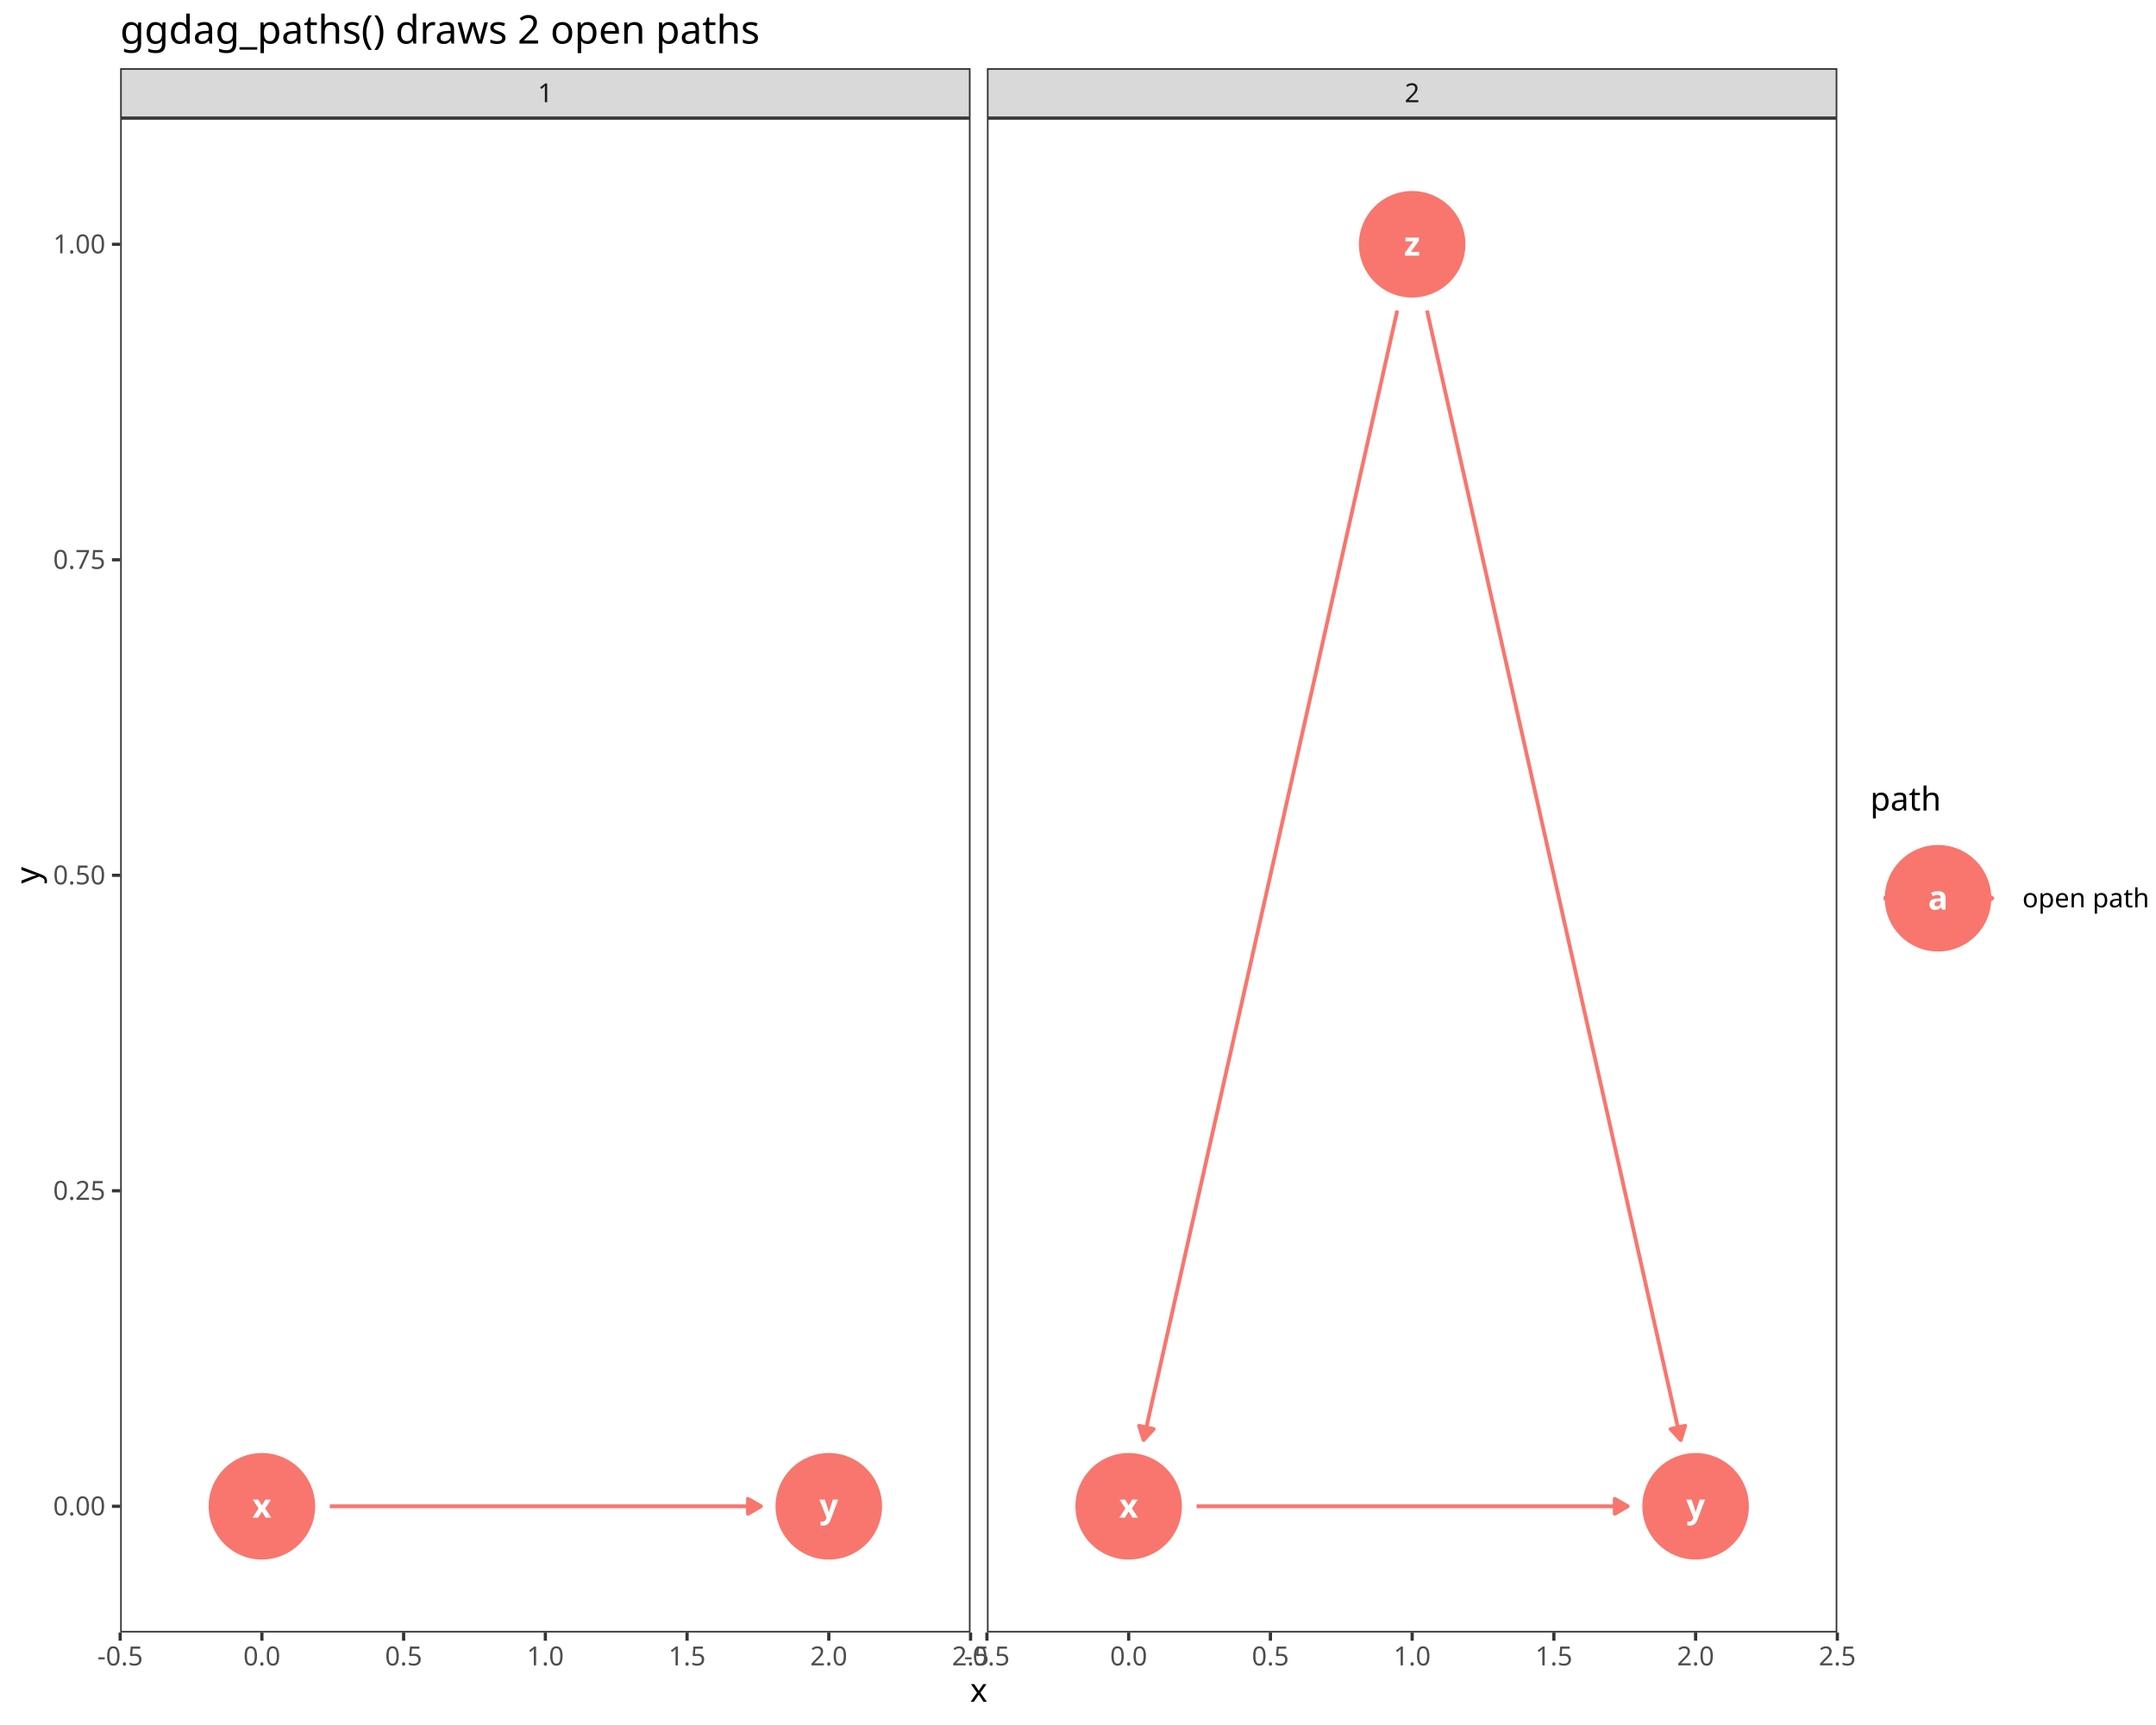
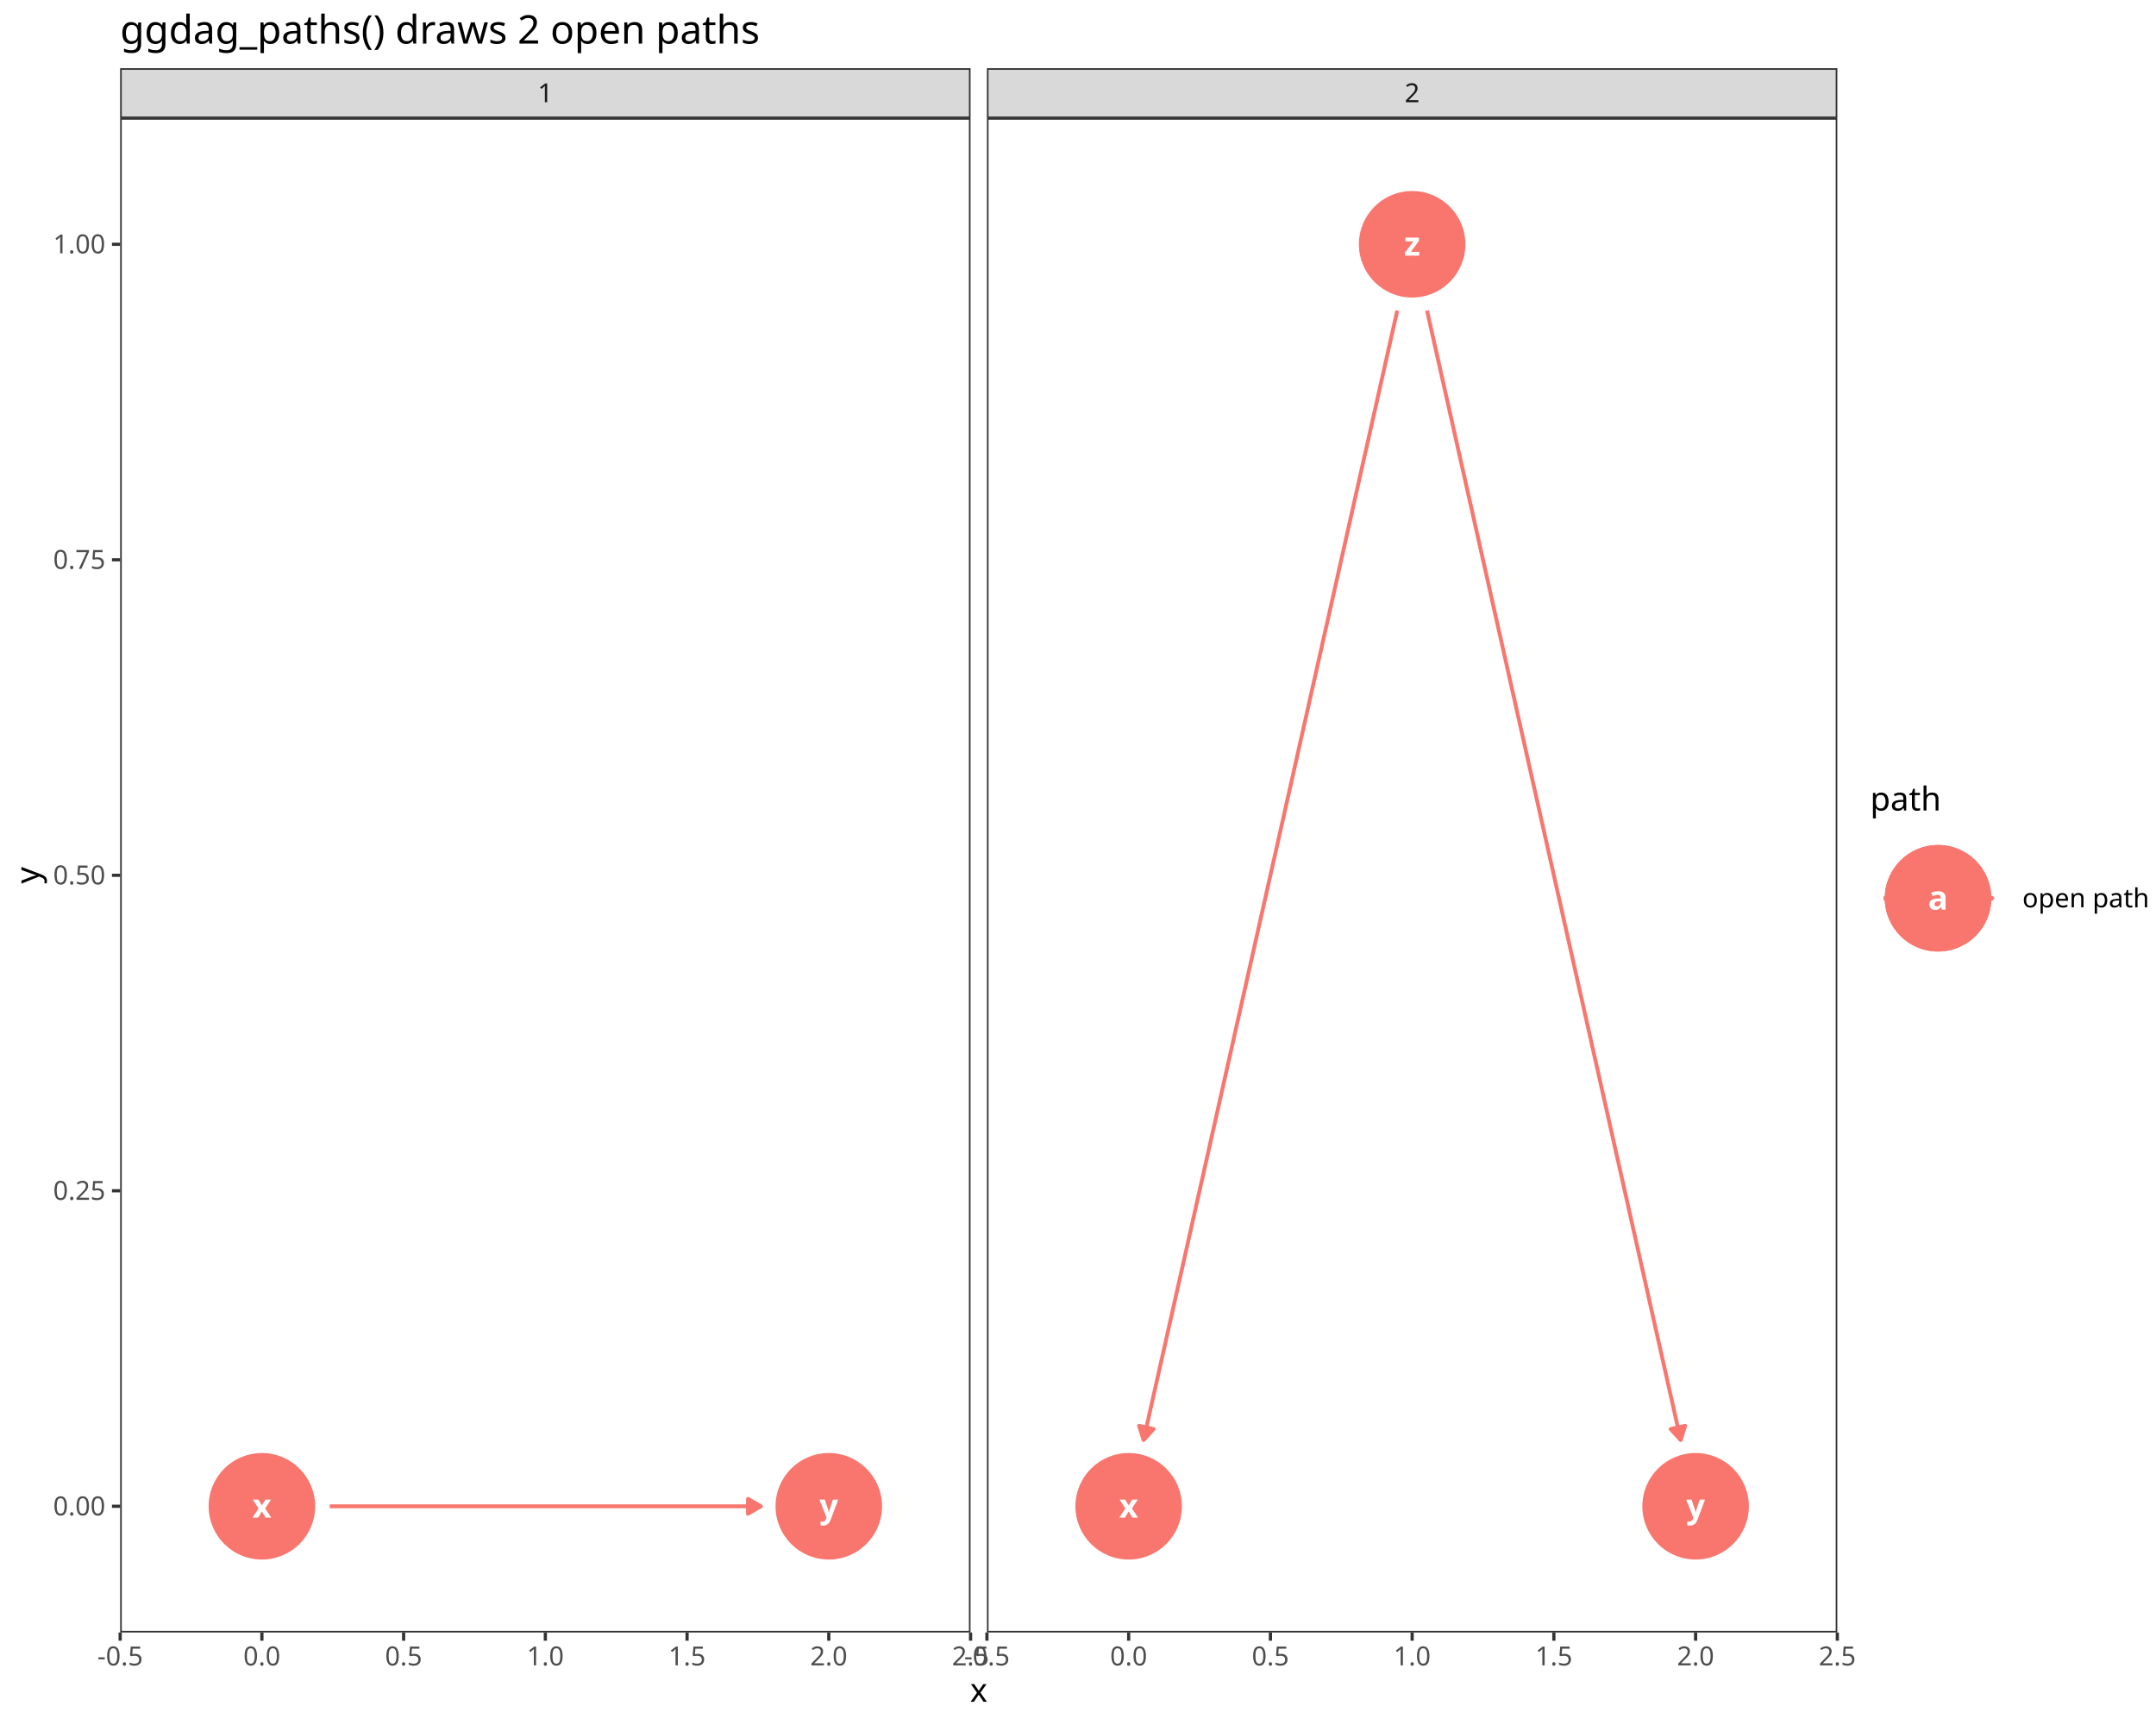
<svg xmlns="http://www.w3.org/2000/svg" class="svglite" data-engine-version="2.0" width="720.00pt" height="576.00pt" viewBox="0 0 720.00 576.00">
  <defs>
    <style type="text/css">
    .svglite line, .svglite polyline, .svglite polygon, .svglite path, .svglite rect, .svglite circle {
      fill: none;
      stroke: #000000;
      stroke-linecap: round;
      stroke-linejoin: round;
      stroke-miterlimit: 10.00;
    }
  </style>
  </defs>
  <rect width="100%" height="100%" style="stroke: none; fill: #FFFFFF;" />
  <defs>
    <clipPath id="cpMC4wMHw3MjAuMDB8MC4wMHw1NzYuMDA=">
      <rect x="0.00" y="0.00" width="720.00" height="576.00" />
    </clipPath>
  </defs>
  <g clip-path="url(#cpMC4wMHw3MjAuMDB8MC4wMHw1NzYuMDA=)">
    <rect x="0.00" y="0.00" width="720.00" height="576.00" style="stroke-width: 1.07; stroke: #FFFFFF; fill: #FFFFFF;" />
  </g>
  <defs>
    <clipPath id="cpNDAuMTN8MzI0LjEyfDM5LjQzfDU0NS4xMQ==">
      <rect x="40.13" y="39.43" width="283.98" height="505.68" />
    </clipPath>
  </defs>
  <g clip-path="url(#cpNDAuMTN8MzI0LjEyfDM5LjQzfDU0NS4xMQ==)">
    <rect x="40.13" y="39.43" width="283.98" height="505.68" style="stroke-width: 1.07; stroke: none; fill: #FFFFFF;" />
    <polyline points="110.14,502.97 110.41,502.97 112.32,502.97 114.24,502.97 116.15,502.97 118.06,502.97 119.97,502.97 121.89,502.97 123.80,502.97 125.71,502.97 127.62,502.97 129.53,502.97 131.45,502.97 133.36,502.97 135.27,502.97 137.18,502.97 139.10,502.97 141.01,502.97 142.92,502.97 144.83,502.97 146.75,502.97 148.66,502.97 150.57,502.97 152.48,502.97 154.40,502.97 156.31,502.97 158.22,502.97 160.13,502.97 162.04,502.97 163.96,502.97 165.87,502.97 167.78,502.97 169.69,502.97 171.61,502.97 173.52,502.97 175.43,502.97 177.34,502.97 179.26,502.97 181.17,502.97 183.08,502.97 184.99,502.97 186.90,502.97 188.82,502.97 190.73,502.97 192.64,502.97 194.55,502.97 196.47,502.97 198.38,502.97 200.29,502.97 202.20,502.97 204.12,502.97 206.03,502.97 207.94,502.97 209.85,502.97 211.77,502.97 213.68,502.97 215.59,502.97 217.50,502.97 219.41,502.97 221.33,502.97 223.24,502.97 225.15,502.97 227.06,502.97 228.98,502.97 230.89,502.97 232.80,502.97 234.71,502.97 236.63,502.97 238.54,502.97 240.45,502.97 242.36,502.97 244.27,502.97 246.19,502.97 248.10,502.97 250.01,502.97 251.92,502.97 253.84,502.97 254.11,502.97 " style="stroke-width: 1.28; stroke: #F8766D; stroke-linecap: butt;" />
    <polygon points="249.79,505.46 254.11,502.97 249.79,500.48 " style="stroke-width: 1.28; stroke: #F8766D; stroke-linecap: butt; fill: #F8766D;" />
    <circle cx="87.46" cy="502.97" r="17.43" style="stroke-width: 0.71; stroke: #F8766D; fill: #F8766D;" />
    <circle cx="276.78" cy="502.97" r="17.43" style="stroke-width: 0.71; stroke: #F8766D; fill: #F8766D;" />
    <text x="87.46" y="506.77" text-anchor="middle" style="font-size: 11.04px; font-weight: bold; fill: #FFFFFF; font-family: sans;" textLength="5.52px" lengthAdjust="spacingAndGlyphs">x</text>
    <text x="276.78" y="506.77" text-anchor="middle" style="font-size: 11.04px; font-weight: bold; fill: #FFFFFF; font-family: sans;" textLength="5.52px" lengthAdjust="spacingAndGlyphs">y</text>
    <rect x="40.13" y="39.43" width="283.98" height="505.68" style="stroke-width: 1.07; stroke: #333333;" />
  </g>
  <g clip-path="url(#cpMC4wMHw3MjAuMDB8MC4wMHw1NzYuMDA=)">
</g>
  <defs>
    <clipPath id="cpMzI5LjU5fDYxMy41OHwzOS40M3w1NDUuMTE=">
      <rect x="329.59" y="39.43" width="283.98" height="505.68" />
    </clipPath>
  </defs>
  <g clip-path="url(#cpMzI5LjU5fDYxMy41OHwzOS40M3w1NDUuMTE=)">
    <rect x="329.59" y="39.43" width="283.98" height="505.68" style="stroke-width: 1.07; stroke: none; fill: #FFFFFF;" />
    <polyline points="466.62,103.70 465.85,107.11 464.89,111.37 463.94,115.63 462.98,119.88 462.02,124.14 461.07,128.40 460.11,132.65 459.16,136.91 458.20,141.17 457.24,145.42 456.29,149.68 455.33,153.93 454.37,158.19 453.42,162.45 452.46,166.70 451.51,170.96 450.55,175.22 449.59,179.47 448.64,183.73 447.68,187.99 446.73,192.24 445.77,196.50 444.81,200.76 443.86,205.01 442.90,209.27 441.94,213.53 440.99,217.78 440.03,222.04 439.08,226.30 438.12,230.55 437.16,234.81 436.21,239.07 435.25,243.32 434.29,247.58 433.34,251.84 432.38,256.09 431.43,260.35 430.47,264.61 429.51,268.86 428.56,273.12 427.60,277.38 426.65,281.63 425.69,285.89 424.73,290.14 423.78,294.40 422.82,298.66 421.86,302.91 420.91,307.17 419.95,311.43 419.00,315.68 418.04,319.94 417.08,324.20 416.13,328.45 415.17,332.71 414.22,336.97 413.26,341.22 412.30,345.48 411.35,349.74 410.39,353.99 409.43,358.25 408.48,362.51 407.52,366.76 406.57,371.02 405.61,375.28 404.65,379.53 403.70,383.79 402.74,388.05 401.79,392.30 400.83,396.56 399.87,400.82 398.92,405.07 397.96,409.33 397.00,413.58 396.05,417.84 395.09,422.10 394.14,426.35 393.18,430.61 392.22,434.87 391.27,439.12 390.31,443.38 389.36,447.64 388.40,451.89 387.44,456.15 386.49,460.41 385.53,464.66 384.57,468.92 383.62,473.18 382.66,477.43 381.90,480.85 " style="stroke-width: 1.28; stroke: #F8766D; stroke-linecap: butt;" />
    <polygon points="380.41,476.09 381.90,480.85 385.27,477.18 " style="stroke-width: 1.28; stroke: #F8766D; stroke-linecap: butt; fill: #F8766D;" />
    <polyline points="476.56,103.70 477.32,107.11 478.28,111.37 479.23,115.63 480.19,119.88 481.15,124.14 482.10,128.40 483.06,132.65 484.02,136.91 484.97,141.17 485.93,145.42 486.88,149.68 487.84,153.93 488.80,158.19 489.75,162.45 490.71,166.70 491.67,170.96 492.62,175.22 493.58,179.47 494.53,183.73 495.49,187.99 496.45,192.24 497.40,196.50 498.36,200.76 499.31,205.01 500.27,209.27 501.23,213.53 502.18,217.78 503.14,222.04 504.10,226.30 505.05,230.55 506.01,234.81 506.96,239.07 507.92,243.32 508.88,247.58 509.83,251.84 510.79,256.09 511.74,260.35 512.70,264.61 513.66,268.86 514.61,273.12 515.57,277.38 516.53,281.63 517.48,285.89 518.44,290.14 519.39,294.40 520.35,298.66 521.31,302.91 522.26,307.17 523.22,311.43 524.17,315.68 525.13,319.94 526.09,324.20 527.04,328.45 528.00,332.71 528.96,336.97 529.91,341.22 530.87,345.48 531.82,349.74 532.78,353.99 533.74,358.25 534.69,362.51 535.65,366.76 536.61,371.02 537.56,375.28 538.52,379.53 539.47,383.79 540.43,388.05 541.39,392.30 542.34,396.56 543.30,400.82 544.25,405.07 545.21,409.33 546.17,413.58 547.12,417.84 548.08,422.10 549.04,426.35 549.99,430.61 550.95,434.87 551.90,439.12 552.86,443.38 553.82,447.64 554.77,451.89 555.73,456.15 556.68,460.41 557.64,464.66 558.60,468.92 559.55,473.18 560.51,477.43 561.28,480.85 " style="stroke-width: 1.28; stroke: #F8766D; stroke-linecap: butt;" />
    <polygon points="557.90,477.18 561.28,480.85 562.76,476.09 " style="stroke-width: 1.28; stroke: #F8766D; stroke-linecap: butt; fill: #F8766D;" />
-     <polyline points="399.60,502.97 399.87,502.97 401.79,502.97 403.70,502.97 405.61,502.97 407.52,502.97 409.43,502.97 411.35,502.97 413.26,502.97 415.17,502.97 417.08,502.97 419.00,502.97 420.91,502.97 422.82,502.97 424.73,502.97 426.65,502.97 428.56,502.97 430.47,502.97 432.38,502.97 434.29,502.97 436.21,502.97 438.12,502.97 440.03,502.97 441.94,502.97 443.86,502.97 445.77,502.97 447.68,502.97 449.59,502.97 451.51,502.97 453.42,502.97 455.33,502.97 457.24,502.97 459.16,502.97 461.07,502.97 462.98,502.97 464.89,502.97 466.80,502.97 468.72,502.97 470.63,502.97 472.54,502.97 474.45,502.97 476.37,502.97 478.28,502.97 480.19,502.97 482.10,502.97 484.02,502.97 485.93,502.97 487.84,502.97 489.75,502.97 491.67,502.97 493.58,502.97 495.49,502.97 497.40,502.97 499.31,502.97 501.23,502.97 503.14,502.97 505.05,502.97 506.96,502.97 508.88,502.97 510.79,502.97 512.70,502.97 514.61,502.97 516.53,502.97 518.44,502.97 520.35,502.97 522.26,502.97 524.17,502.97 526.09,502.97 528.00,502.97 529.91,502.97 531.82,502.97 533.74,502.97 535.65,502.97 537.56,502.97 539.47,502.97 541.39,502.97 543.30,502.97 543.57,502.97 " style="stroke-width: 1.28; stroke: #F8766D; stroke-linecap: butt;" />
-     <polygon points="539.26,505.46 543.57,502.97 539.26,500.48 " style="stroke-width: 1.28; stroke: #F8766D; stroke-linecap: butt; fill: #F8766D;" />
    <circle cx="566.25" cy="502.97" r="17.43" style="stroke-width: 0.71; stroke: #F8766D; fill: #F8766D;" />
    <circle cx="471.59" cy="81.57" r="17.43" style="stroke-width: 0.71; stroke: #F8766D; fill: #F8766D;" />
    <circle cx="376.92" cy="502.97" r="17.43" style="stroke-width: 0.71; stroke: #F8766D; fill: #F8766D;" />
    <text x="566.25" y="506.77" text-anchor="middle" style="font-size: 11.04px; font-weight: bold; fill: #FFFFFF; font-family: sans;" textLength="5.52px" lengthAdjust="spacingAndGlyphs">y</text>
    <text x="471.59" y="85.37" text-anchor="middle" style="font-size: 11.04px; font-weight: bold; fill: #FFFFFF; font-family: sans;" textLength="5.52px" lengthAdjust="spacingAndGlyphs">z</text>
    <text x="376.92" y="506.77" text-anchor="middle" style="font-size: 11.04px; font-weight: bold; fill: #FFFFFF; font-family: sans;" textLength="5.52px" lengthAdjust="spacingAndGlyphs">x</text>
    <rect x="329.59" y="39.43" width="283.98" height="505.68" style="stroke-width: 1.07; stroke: #333333;" />
  </g>
  <g clip-path="url(#cpMC4wMHw3MjAuMDB8MC4wMHw1NzYuMDA=)">
</g>
  <defs>
    <clipPath id="cpNDAuMTN8MzI0LjEyfDIyLjc4fDM5LjQz">
      <rect x="40.13" y="22.78" width="283.98" height="16.65" />
    </clipPath>
  </defs>
  <g clip-path="url(#cpNDAuMTN8MzI0LjEyfDIyLjc4fDM5LjQz)">
    <rect x="40.13" y="22.78" width="283.98" height="16.65" style="stroke-width: 1.07; stroke: #333333; fill: #D9D9D9;" />
    <text x="182.12" y="34.14" text-anchor="middle" style="font-size: 8.80px; fill: #1A1A1A; font-family: sans;" textLength="4.89px" lengthAdjust="spacingAndGlyphs">1</text>
  </g>
  <g clip-path="url(#cpMC4wMHw3MjAuMDB8MC4wMHw1NzYuMDA=)">
</g>
  <defs>
    <clipPath id="cpMzI5LjU5fDYxMy41OHwyMi43OHwzOS40Mw==">
      <rect x="329.59" y="22.78" width="283.98" height="16.65" />
    </clipPath>
  </defs>
  <g clip-path="url(#cpMzI5LjU5fDYxMy41OHwyMi43OHwzOS40Mw==)">
    <rect x="329.59" y="22.78" width="283.98" height="16.65" style="stroke-width: 1.07; stroke: #333333; fill: #D9D9D9;" />
    <text x="471.59" y="34.14" text-anchor="middle" style="font-size: 8.80px; fill: #1A1A1A; font-family: sans;" textLength="4.89px" lengthAdjust="spacingAndGlyphs">2</text>
  </g>
  <g clip-path="url(#cpMC4wMHw3MjAuMDB8MC4wMHw1NzYuMDA=)">
    <polyline points="40.13,547.85 40.13,545.11 " style="stroke-width: 1.07; stroke: #333333; stroke-linecap: butt;" />
    <polyline points="87.46,547.85 87.46,545.11 " style="stroke-width: 1.07; stroke: #333333; stroke-linecap: butt;" />
    <polyline points="134.79,547.85 134.79,545.11 " style="stroke-width: 1.07; stroke: #333333; stroke-linecap: butt;" />
    <polyline points="182.12,547.85 182.12,545.11 " style="stroke-width: 1.07; stroke: #333333; stroke-linecap: butt;" />
    <polyline points="229.45,547.85 229.45,545.11 " style="stroke-width: 1.07; stroke: #333333; stroke-linecap: butt;" />
    <polyline points="276.78,547.85 276.78,545.11 " style="stroke-width: 1.07; stroke: #333333; stroke-linecap: butt;" />
    <polyline points="324.12,547.85 324.12,545.11 " style="stroke-width: 1.07; stroke: #333333; stroke-linecap: butt;" />
    <text x="40.13" y="556.10" text-anchor="middle" style="font-size: 8.80px; fill: #4D4D4D; font-family: sans;" textLength="15.16px" lengthAdjust="spacingAndGlyphs">-0.5</text>
    <text x="87.46" y="556.10" text-anchor="middle" style="font-size: 8.80px; fill: #4D4D4D; font-family: sans;" textLength="12.23px" lengthAdjust="spacingAndGlyphs">0.0</text>
    <text x="134.79" y="556.10" text-anchor="middle" style="font-size: 8.80px; fill: #4D4D4D; font-family: sans;" textLength="12.23px" lengthAdjust="spacingAndGlyphs">0.5</text>
    <text x="182.12" y="556.10" text-anchor="middle" style="font-size: 8.80px; fill: #4D4D4D; font-family: sans;" textLength="12.23px" lengthAdjust="spacingAndGlyphs">1.0</text>
    <text x="229.45" y="556.10" text-anchor="middle" style="font-size: 8.80px; fill: #4D4D4D; font-family: sans;" textLength="12.23px" lengthAdjust="spacingAndGlyphs">1.5</text>
    <text x="276.78" y="556.10" text-anchor="middle" style="font-size: 8.80px; fill: #4D4D4D; font-family: sans;" textLength="12.23px" lengthAdjust="spacingAndGlyphs">2.0</text>
    <text x="324.12" y="556.10" text-anchor="middle" style="font-size: 8.80px; fill: #4D4D4D; font-family: sans;" textLength="12.23px" lengthAdjust="spacingAndGlyphs">2.5</text>
    <polyline points="329.59,547.85 329.59,545.11 " style="stroke-width: 1.07; stroke: #333333; stroke-linecap: butt;" />
    <polyline points="376.92,547.85 376.92,545.11 " style="stroke-width: 1.07; stroke: #333333; stroke-linecap: butt;" />
    <polyline points="424.26,547.85 424.26,545.11 " style="stroke-width: 1.07; stroke: #333333; stroke-linecap: butt;" />
    <polyline points="471.59,547.85 471.59,545.11 " style="stroke-width: 1.07; stroke: #333333; stroke-linecap: butt;" />
    <polyline points="518.92,547.85 518.92,545.11 " style="stroke-width: 1.07; stroke: #333333; stroke-linecap: butt;" />
    <polyline points="566.25,547.85 566.25,545.11 " style="stroke-width: 1.07; stroke: #333333; stroke-linecap: butt;" />
    <polyline points="613.58,547.85 613.58,545.11 " style="stroke-width: 1.07; stroke: #333333; stroke-linecap: butt;" />
    <text x="329.59" y="556.10" text-anchor="middle" style="font-size: 8.80px; fill: #4D4D4D; font-family: sans;" textLength="15.16px" lengthAdjust="spacingAndGlyphs">-0.5</text>
    <text x="376.92" y="556.10" text-anchor="middle" style="font-size: 8.80px; fill: #4D4D4D; font-family: sans;" textLength="12.23px" lengthAdjust="spacingAndGlyphs">0.0</text>
    <text x="424.26" y="556.10" text-anchor="middle" style="font-size: 8.80px; fill: #4D4D4D; font-family: sans;" textLength="12.23px" lengthAdjust="spacingAndGlyphs">0.5</text>
    <text x="471.59" y="556.10" text-anchor="middle" style="font-size: 8.80px; fill: #4D4D4D; font-family: sans;" textLength="12.23px" lengthAdjust="spacingAndGlyphs">1.0</text>
    <text x="518.92" y="556.10" text-anchor="middle" style="font-size: 8.80px; fill: #4D4D4D; font-family: sans;" textLength="12.23px" lengthAdjust="spacingAndGlyphs">1.5</text>
    <text x="566.25" y="556.10" text-anchor="middle" style="font-size: 8.80px; fill: #4D4D4D; font-family: sans;" textLength="12.23px" lengthAdjust="spacingAndGlyphs">2.0</text>
    <text x="613.58" y="556.10" text-anchor="middle" style="font-size: 8.80px; fill: #4D4D4D; font-family: sans;" textLength="12.23px" lengthAdjust="spacingAndGlyphs">2.5</text>
    <text x="35.20" y="506.00" text-anchor="end" style="font-size: 8.80px; fill: #4D4D4D; font-family: sans;" textLength="17.13px" lengthAdjust="spacingAndGlyphs">0.00</text>
    <text x="35.20" y="400.65" text-anchor="end" style="font-size: 8.80px; fill: #4D4D4D; font-family: sans;" textLength="17.13px" lengthAdjust="spacingAndGlyphs">0.25</text>
    <text x="35.20" y="295.30" text-anchor="end" style="font-size: 8.80px; fill: #4D4D4D; font-family: sans;" textLength="17.13px" lengthAdjust="spacingAndGlyphs">0.50</text>
    <text x="35.20" y="189.95" text-anchor="end" style="font-size: 8.80px; fill: #4D4D4D; font-family: sans;" textLength="17.13px" lengthAdjust="spacingAndGlyphs">0.75</text>
    <text x="35.20" y="84.60" text-anchor="end" style="font-size: 8.80px; fill: #4D4D4D; font-family: sans;" textLength="17.13px" lengthAdjust="spacingAndGlyphs">1.00</text>
    <polyline points="37.39,502.97 40.13,502.97 " style="stroke-width: 1.07; stroke: #333333; stroke-linecap: butt;" />
    <polyline points="37.39,397.62 40.13,397.62 " style="stroke-width: 1.07; stroke: #333333; stroke-linecap: butt;" />
    <polyline points="37.39,292.27 40.13,292.27 " style="stroke-width: 1.07; stroke: #333333; stroke-linecap: butt;" />
    <polyline points="37.39,186.92 40.13,186.92 " style="stroke-width: 1.07; stroke: #333333; stroke-linecap: butt;" />
    <polyline points="37.39,81.57 40.13,81.57 " style="stroke-width: 1.07; stroke: #333333; stroke-linecap: butt;" />
    <text x="326.85" y="568.24" text-anchor="middle" style="font-size: 11.00px; font-family: sans;" textLength="5.50px" lengthAdjust="spacingAndGlyphs">x</text>
    <text transform="translate(13.05,292.27) rotate(-90)" text-anchor="middle" style="font-size: 11.00px; font-family: sans;" textLength="5.50px" lengthAdjust="spacingAndGlyphs">y</text>
    <rect x="624.54" y="261.93" width="89.98" height="60.69" style="stroke-width: 1.07; stroke: none; fill: #FFFFFF;" />
    <text x="624.54" y="270.64" style="font-size: 11.00px; font-family: sans;" textLength="21.41px" lengthAdjust="spacingAndGlyphs">path</text>
    <rect x="624.54" y="277.26" width="45.35" height="45.35" style="stroke-width: 1.07; stroke: none; fill: #FFFFFF;" />
    <line x1="629.07" y1="299.94" x2="665.35" y2="299.94" style="stroke-width: 1.28; stroke: #F8766D; stroke-linecap: butt;" />
-     <polygon points="661.04,302.43 665.35,299.94 661.04,297.45 " style="stroke-width: 1.28; stroke: #F8766D; stroke-linecap: butt; fill: #FFFFFF;" />
+     <polygon points="661.04,302.43 665.35,299.94 661.04,297.45 " style="stroke-width: 1.28; stroke: #F8766D; stroke-linecap: butt; fill: #F8766D;" />
    <line x1="629.07" y1="299.94" x2="665.35" y2="299.94" style="stroke-width: 1.28; stroke: #F8766D; stroke-linecap: butt;" />
+     <circle cx="647.21" cy="299.94" r="17.43" style="stroke-width: 0.71; stroke: #F8766D; fill: #F8766D;" />
    <circle cx="647.21" cy="299.94" r="17.43" style="stroke-width: 0.71; stroke: #F8766D; fill: #F8766D;" />
    <text x="647.21" y="303.74" text-anchor="middle" style="font-size: 11.04px; font-weight: bold; fill: #FFFFFF; font-family: sans;" textLength="6.14px" lengthAdjust="spacingAndGlyphs">a</text>
    <text x="675.37" y="302.97" style="font-size: 8.80px; font-family: sans;" textLength="39.15px" lengthAdjust="spacingAndGlyphs">open path</text>
    <text x="40.13" y="14.56" style="font-size: 13.20px; font-family: sans;" textLength="204.04px" lengthAdjust="spacingAndGlyphs">ggdag_paths() draws 2 open paths</text>
  </g>
</svg>
